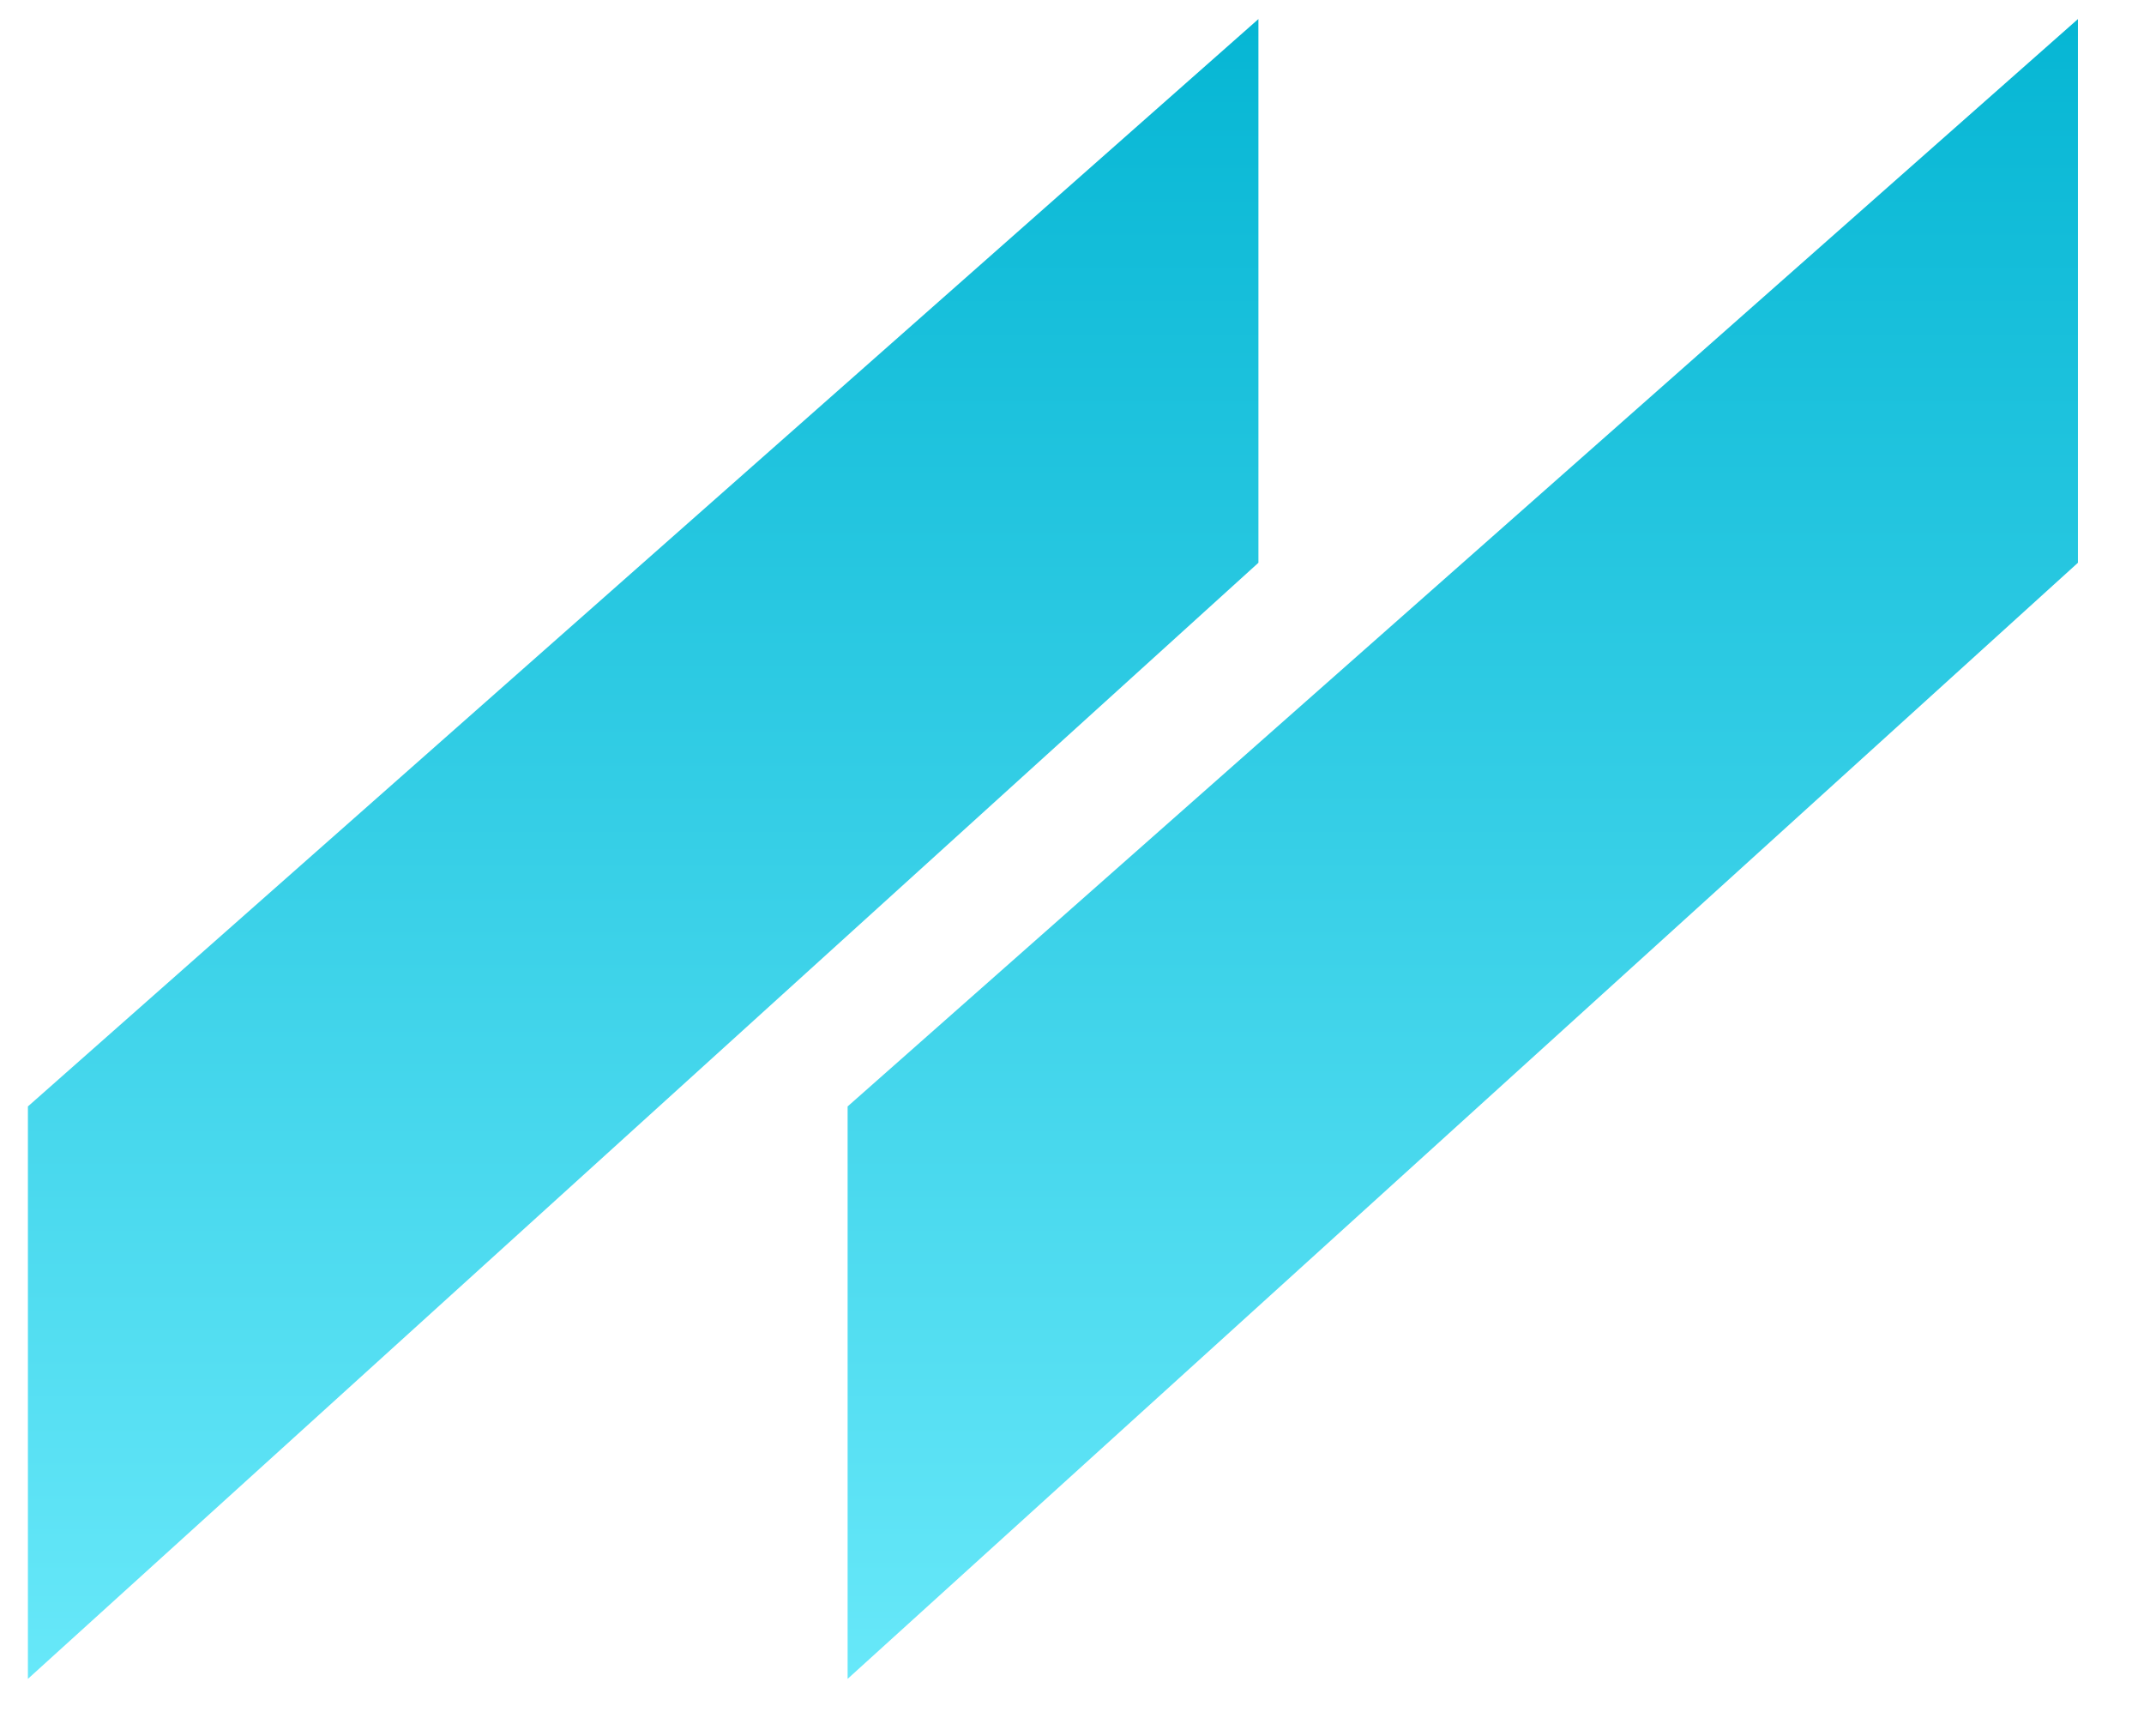
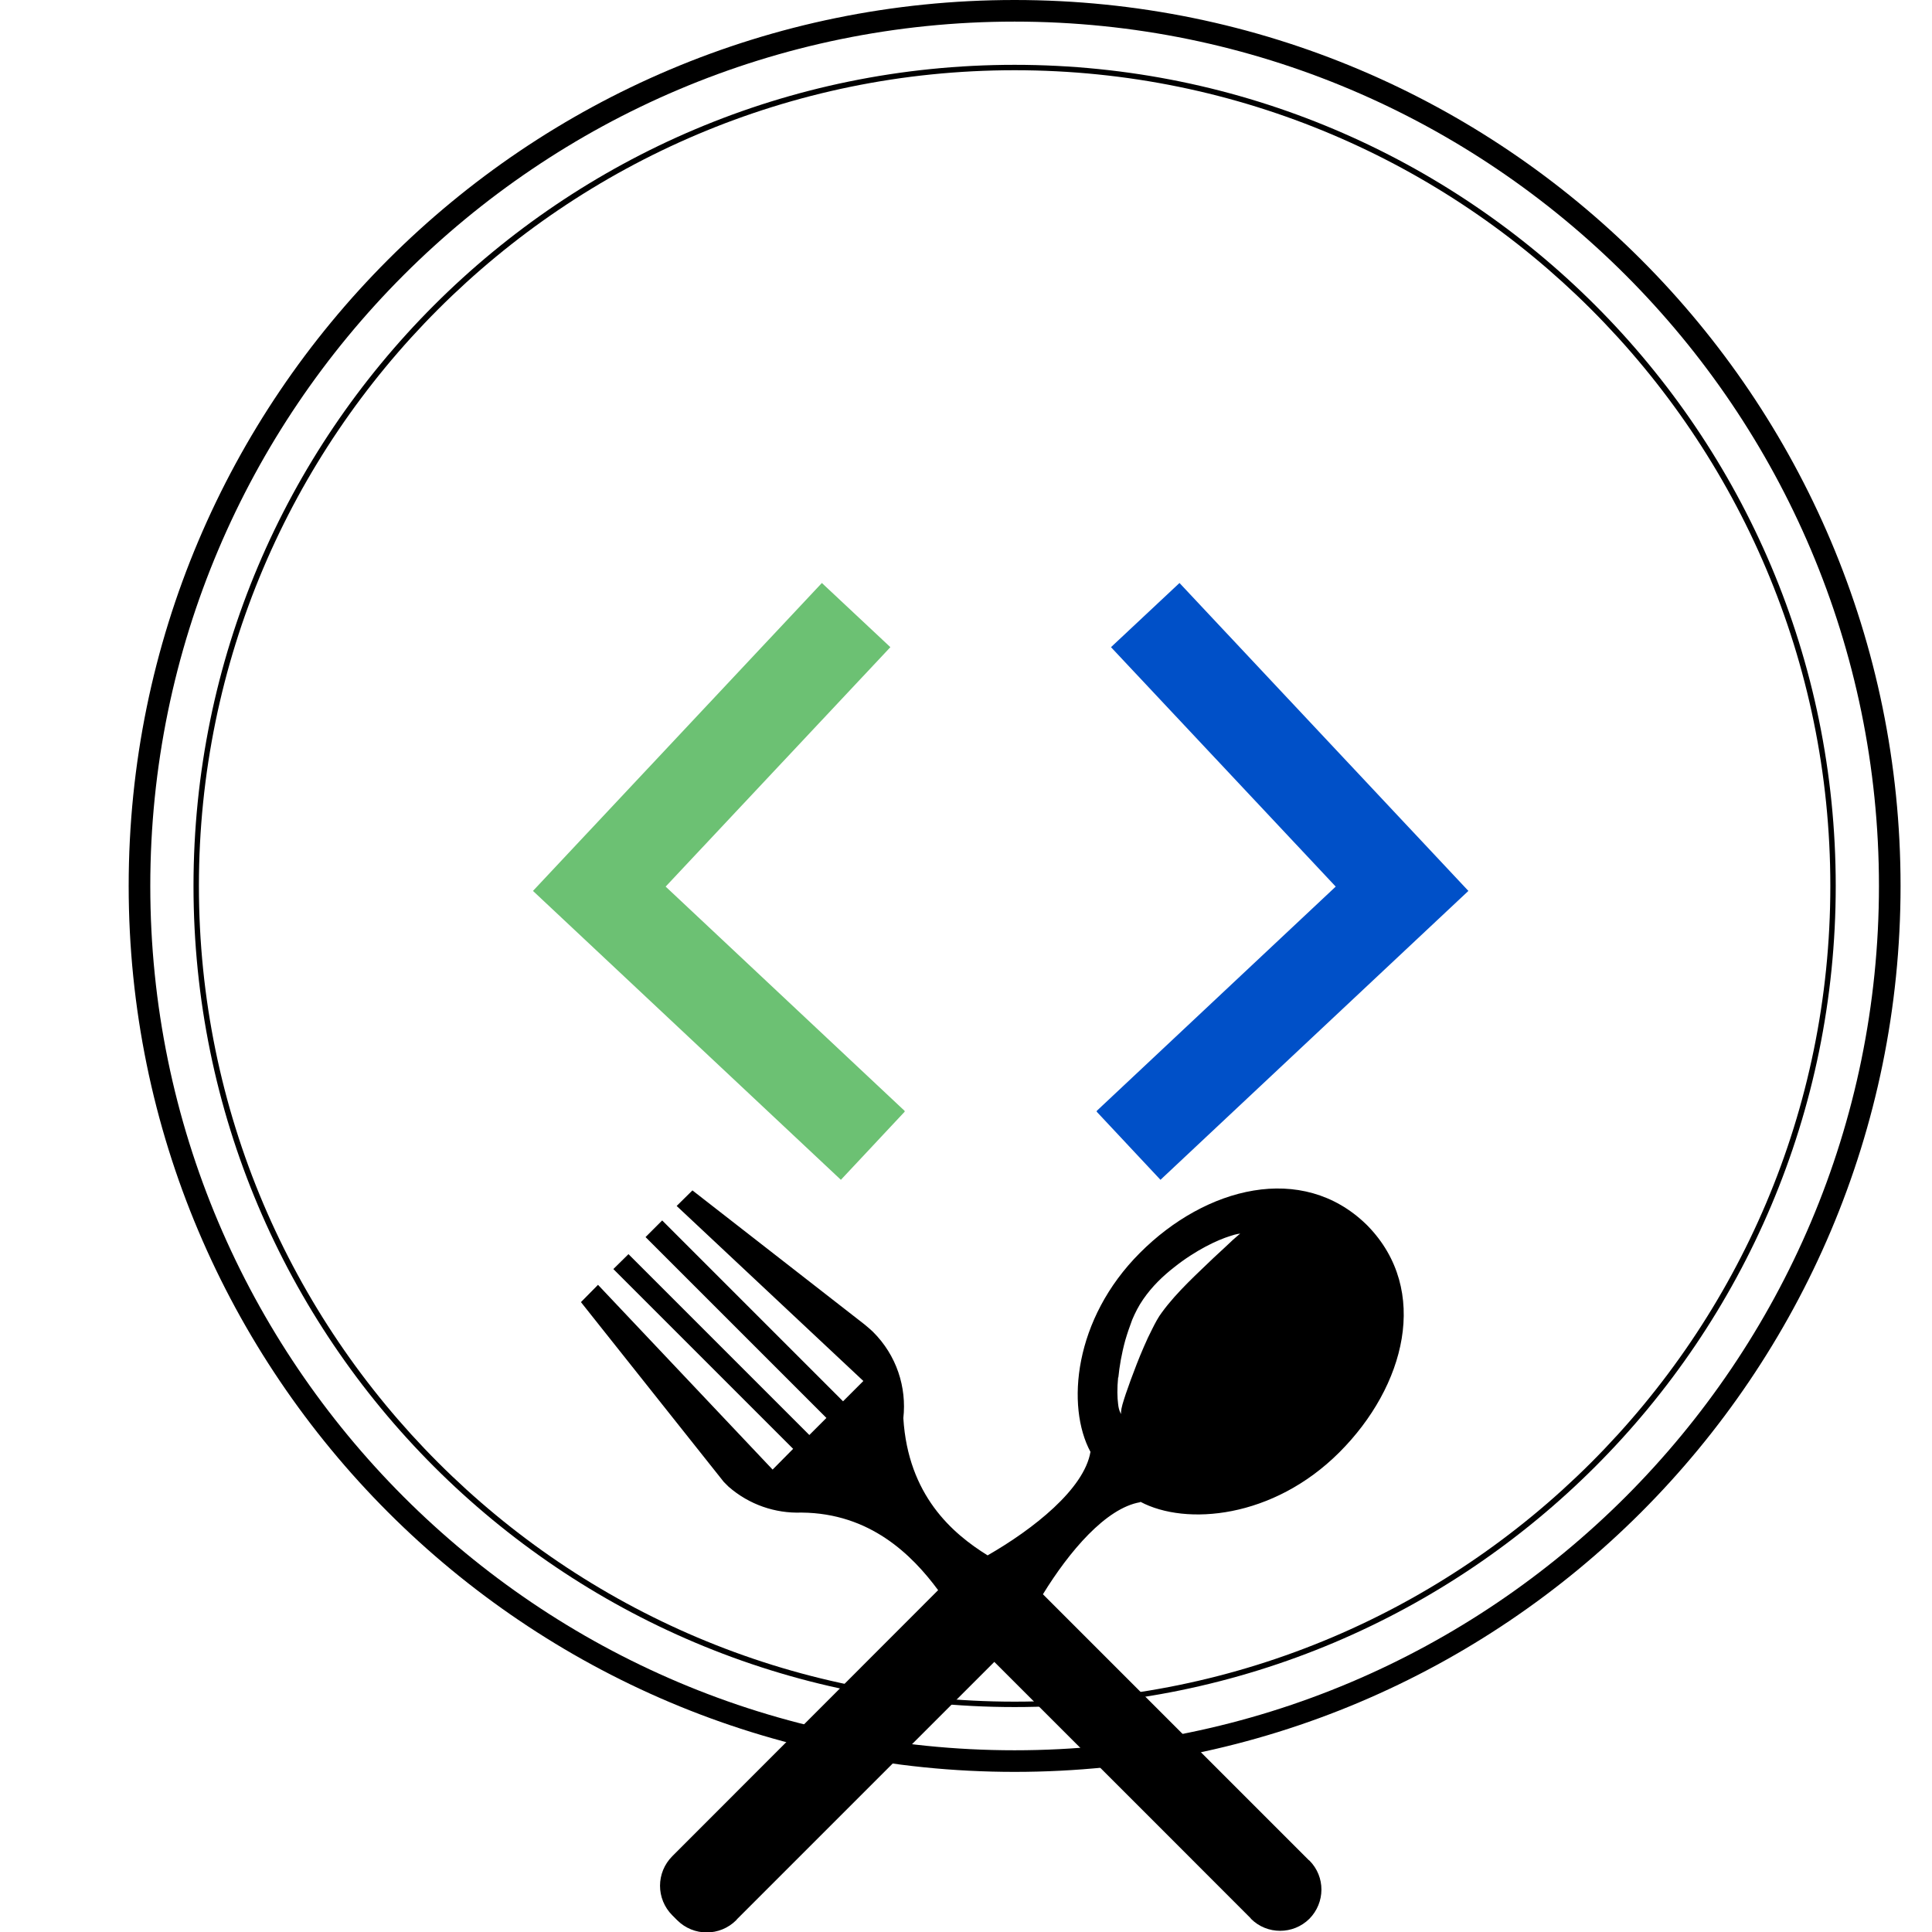
- <svg xmlns="http://www.w3.org/2000/svg" xmlns:xlink="http://www.w3.org/1999/xlink" version="1.1" preserveAspectRatio="xMidYMid meet" viewBox="344.564 330.278 111.737 91.218" width="53.87" height="43.61">
-   <defs>
-     <path d="M453.3 331.28L453.3 359.85L388.64 418.5L388.64 388.42L453.3 331.28Z" id="aFZf6T5ED" />
-     <linearGradient id="gradientb2ThqnP5Op" gradientUnits="userSpaceOnUse" x1="420.97" y1="331.28" x2="420.97" y2="418.5">
-       <stop style="stop-color: #06b6d4;stop-opacity: 1" offset="0%" />
-       <stop style="stop-color: #67e8f9;stop-opacity: 1" offset="100%" />
-     </linearGradient>
-     <path d="M410.23 331.28L410.23 359.85L345.56 418.5L345.56 388.42L410.23 331.28Z" id="a9fehgwfM" />
-     <linearGradient id="gradientk1wNV9Ostb" gradientUnits="userSpaceOnUse" x1="377.89" y1="331.28" x2="377.89" y2="418.5">
-       <stop style="stop-color: #06b6d4;stop-opacity: 1" offset="0%" />
-       <stop style="stop-color: #67e8f9;stop-opacity: 1" offset="100%" />
-     </linearGradient>
-   </defs>
-   <g>
-     <g>
-       <use xlink:href="#aFZf6T5ED" opacity="1" fill="url(#gradientb2ThqnP5Op)" />
-     </g>
-     <g>
-       <use xlink:href="#a9fehgwfM" opacity="1" fill="url(#gradientk1wNV9Ostb)" />
-     </g>
-   </g>
+ <svg xmlns="http://www.w3.org/2000/svg" id="Layer_1" data-name="Layer 1" preserveAspectRatio="xMidYMid meet" viewBox="0 0 86.5 89.41" width="75" height="75">
+   <path d="m45.5,1c22.06,0,40,17.94,40,40s-17.94,40-40,40S5.5,63.06,5.5,41,23.44,1,45.5,1m0-1C22.86,0,4.5,18.36,4.5,41s18.36,41,41,41,41-18.36,41-41S68.14,0,45.5,0h0Z" />
+   <path d="m45.5,3.25c20.82,0,37.75,16.93,37.75,37.75s-16.93,37.75-37.75,37.75S7.75,61.82,7.75,41,24.68,3.25,45.5,3.25m0-.25C24.51,3,7.5,20.01,7.5,41s17.01,38,38,38,38-17.01,38-38S66.49,3,45.5,3h0Z" />
+   <path d="m51.32,69.5c2.1,1.12,6.14.78,9.21-2.29,3.05-3.05,4.2-7.5,1.32-10.47h0s-.06-.06-.08-.08c0,0,0,0,0,0-2.97-2.88-7.43-1.73-10.47,1.32-3.07,3.07-3.42,7.11-2.29,9.21-.29,1.72-2.65,3.58-4.76,4.79-1.63-1.01-3.68-2.78-3.9-6.35.16-1.43-.31-2.91-1.41-4-.1-.1-.39-.34-.39-.34l-7.96-6.2-.73.72,8.64,8.1-.94.94-8.37-8.37-.77.77,8.37,8.37-.79.79-8.37-8.37-.7.69,8.32,8.32-.95.96-8.08-8.55-.79.8,6.61,8.32s.16.16.22.22c.96.84,2.17,1.24,3.36,1.2,0,0,.02,0,.03,0,3.15.03,5.09,1.94,6.31,3.59-2.99,2.99-12.27,12.28-12.27,12.28h0s-.02.02-.03.03c-.76.76-.76,1.98,0,2.74.04.04.18.18.22.22.76.76,1.98.76,2.74,0,0,0,.02-.02.02-.03h0s8.62-8.62,11.92-11.92c3.15,3.14,11.86,11.86,11.86,11.86h0s.01.02.02.03c.74.74,1.95.74,2.7,0,.74-.75.75-1.95,0-2.7-.01-.01-.02-.01-.03-.02h0s-9.63-9.63-12.3-12.3c1.21-1.97,2.91-3.99,4.5-4.26Zm-1.02-5.75c.05-.51.15-1.1.32-1.72.09-.31.2-.63.32-.95.14-.33.29-.63.51-.95.42-.61.93-1.09,1.43-1.48.5-.4,1.01-.72,1.46-.96.45-.24.85-.4,1.14-.49.29-.1.46-.11.46-.11,0,0-.14.11-.35.3-.21.2-.51.48-.88.82-.7.68-1.69,1.56-2.39,2.52-.17.22-.32.51-.45.77-.14.27-.27.55-.39.83-.24.55-.44,1.08-.61,1.54-.17.46-.3.85-.38,1.13-.08.28-.07.44-.06.44,0,.01-.11-.15-.14-.46-.04-.3-.05-.73,0-1.24Z" />
+   <path d="m40.41,51.45l-2.95,3.15-14.25-13.37,13.37-14.25,3.17,2.97-10.4,11.08,11.06,10.38v.04Z" fill="#6cc173" />
+   <path d="m49.3,51.45l2.95,3.15,14.25-13.37-13.37-14.25-3.17,2.97,10.4,11.08-11.06,10.38v.04Z" fill="#0050c8" />
</svg>
